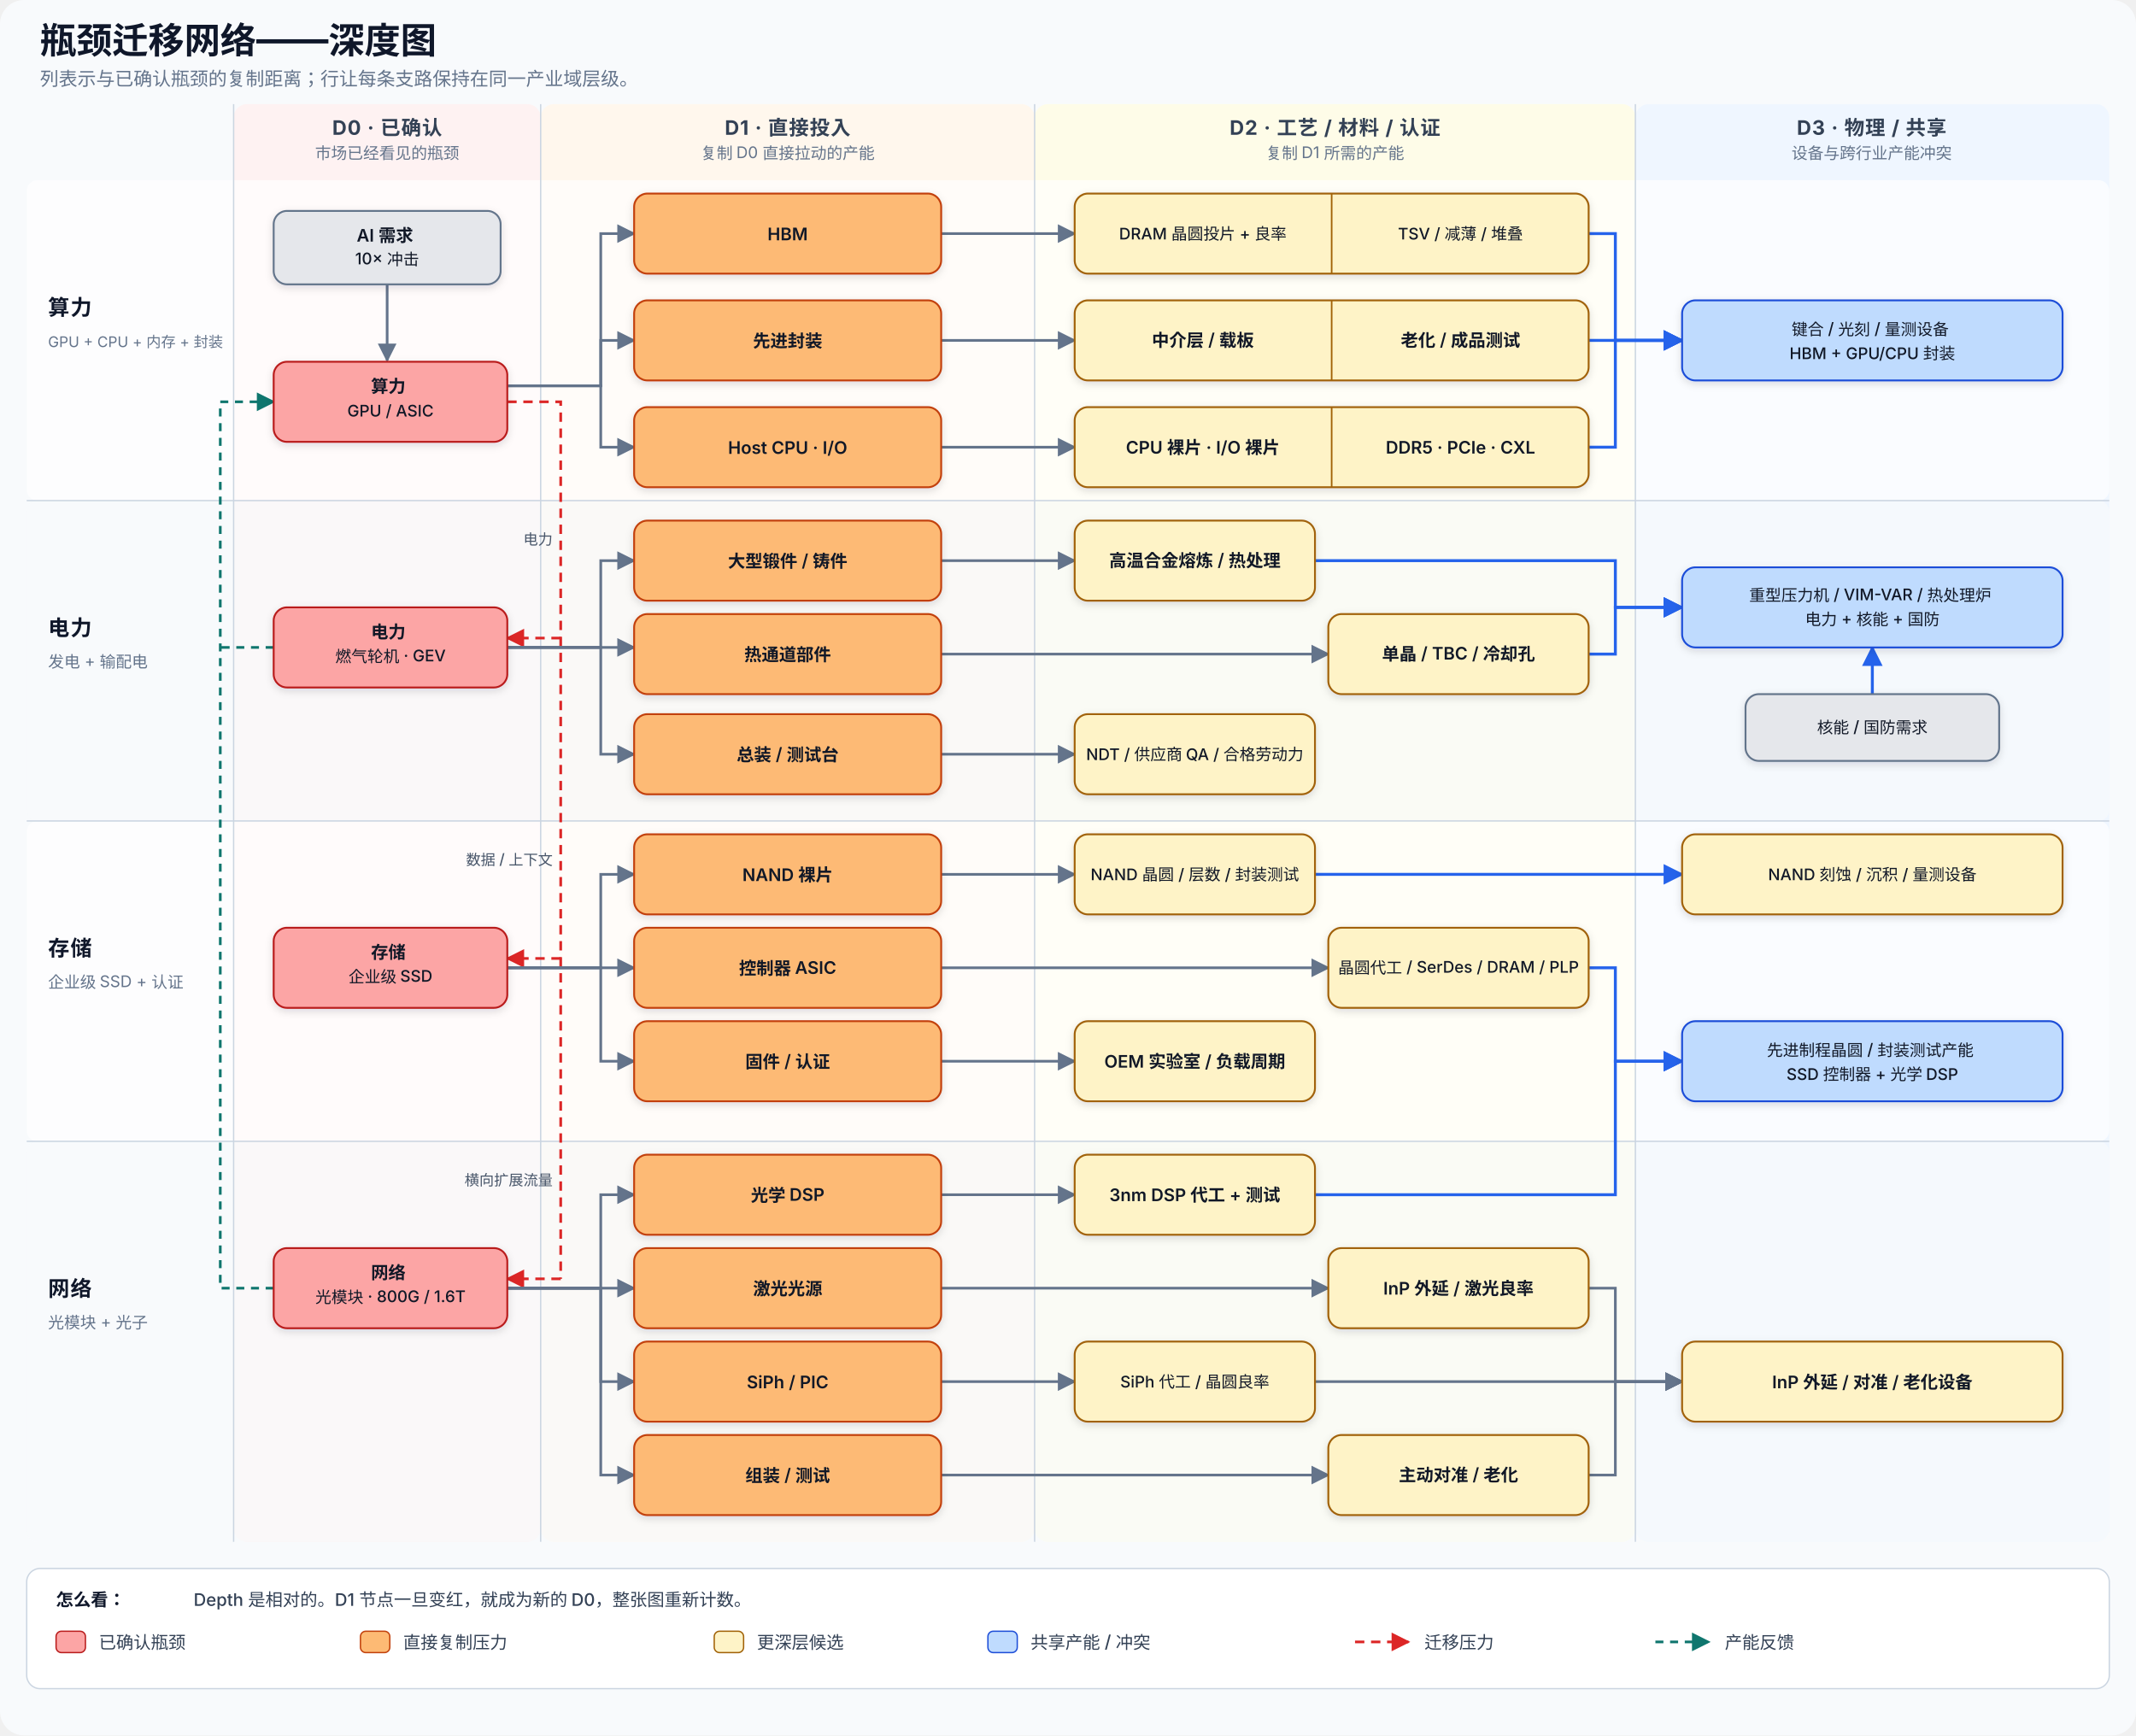
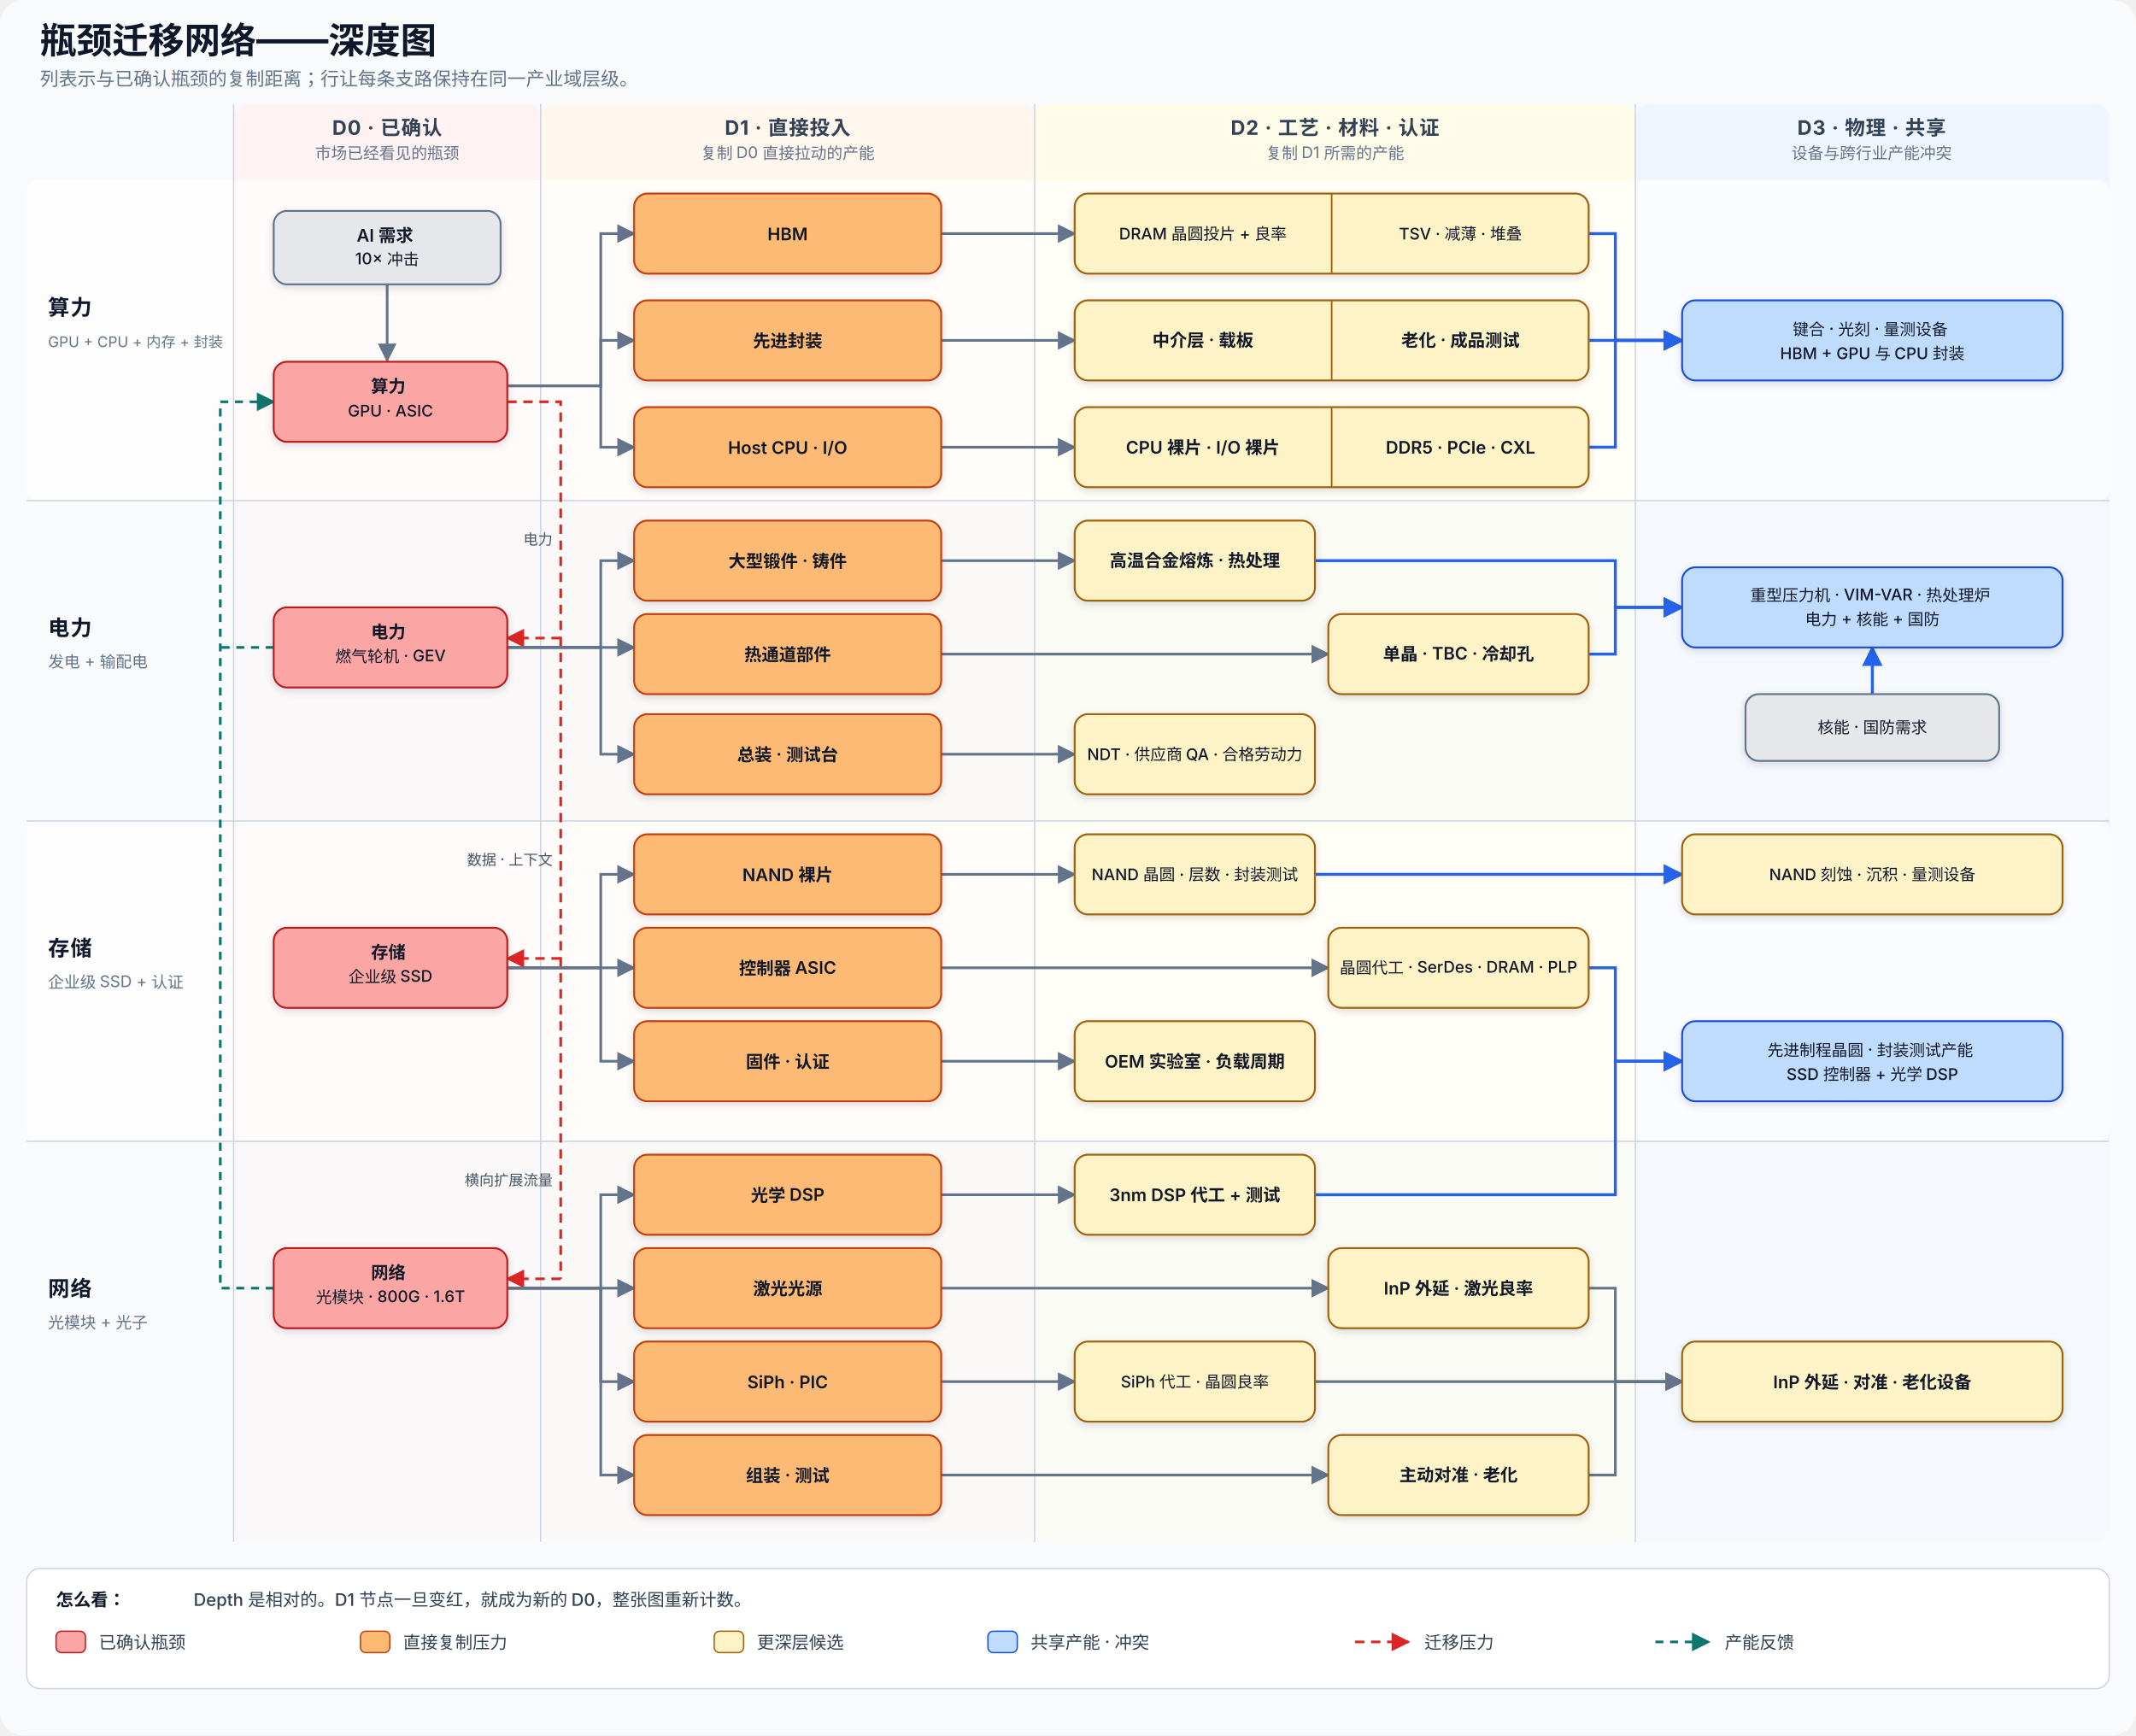
<svg xmlns="http://www.w3.org/2000/svg" width="1600" height="1300" viewBox="0 0 1600 1300" role="img" aria-labelledby="title desc">
  <defs>
    <filter id="shadow" x="-20%" y="-20%" width="140%" height="140%">
      <feDropShadow dx="0" dy="2" stdDeviation="3" flood-color="#0f172a" flood-opacity="0.14" />
    </filter>
    <marker id="arrow" viewBox="0 0 10 10" refX="9" refY="5" markerWidth="7" markerHeight="7" orient="auto-start-reverse">
      <path d="M 0 0 L 10 5 L 0 10 z" fill="#64748b" />
    </marker>
    <marker id="arrow-red" viewBox="0 0 10 10" refX="9" refY="5" markerWidth="7" markerHeight="7" orient="auto-start-reverse">
      <path d="M 0 0 L 10 5 L 0 10 z" fill="#dc2626" />
    </marker>
    <marker id="arrow-blue" viewBox="0 0 10 10" refX="9" refY="5" markerWidth="7" markerHeight="7" orient="auto-start-reverse">
      <path d="M 0 0 L 10 5 L 0 10 z" fill="#2563eb" />
    </marker>
    <marker id="arrow-teal" viewBox="0 0 10 10" refX="9" refY="5" markerWidth="7" markerHeight="7" orient="auto-start-reverse">
      <path d="M 0 0 L 10 5 L 0 10 z" fill="#0f766e" />
    </marker>
    <style>
      .canvas { fill: #f8fafc; }
      .grid { stroke: #cbd5e1; stroke-width: 1; }
      .lane-a { fill: #ffffff; }
      .lane-b { fill: #f8fafc; }
      .depth-0 { fill: #fef2f2; }
      .depth-1 { fill: #fff7ed; }
      .depth-2 { fill: #fefce8; }
      .depth-3 { fill: #eff6ff; }
      .title { font: 700 27px -apple-system, BlinkMacSystemFont, "Segoe UI", sans-serif; fill: #0f172a; }
      .subtitle { font: 400 14px -apple-system, BlinkMacSystemFont, "Segoe UI", sans-serif; fill: #64748b; }
      .depth-label { font: 700 15px -apple-system, BlinkMacSystemFont, "Segoe UI", sans-serif; fill: #334155; letter-spacing: 0.6px; }
      .depth-note { font: 400 12px -apple-system, BlinkMacSystemFont, "Segoe UI", sans-serif; fill: #64748b; }
      .lane-label { font: 700 16px -apple-system, BlinkMacSystemFont, "Segoe UI", sans-serif; fill: #0f172a; letter-spacing: 0.8px; }
      .lane-note { font: 400 12px -apple-system, BlinkMacSystemFont, "Segoe UI", sans-serif; fill: #64748b; }
      .lane-note-compact { font-size: 11px; }
      .node { stroke: #64748b; stroke-width: 1.4; rx: 10; filter: url(#shadow); }
      .confirmed { fill: #fca5a5; stroke: #b91c1c; }
      .direct { fill: #fdba74; stroke: #c2410c; }
      .candidate { fill: #fef3c7; stroke: #a16207; }
      .shared { fill: #bfdbfe; stroke: #1d4ed8; }
      .context { fill: #e5e7eb; stroke: #64748b; }
      .node-text { font: 600 13px -apple-system, BlinkMacSystemFont, "Segoe UI", sans-serif; fill: #111827; text-anchor: middle; }
      .node-small { font: 500 12px -apple-system, BlinkMacSystemFont, "Segoe UI", sans-serif; fill: #111827; text-anchor: middle; }
      .node-center { dominant-baseline: middle; }
      .edge { fill: none; stroke: #64748b; stroke-width: 2; marker-end: url(#arrow); }
      .pressure { fill: none; stroke: #dc2626; stroke-width: 2; stroke-dasharray: 7 5; marker-end: url(#arrow-red); }
      .pressure-trunk { fill: none; stroke: #dc2626; stroke-width: 2; stroke-dasharray: 7 5; }
      .shared-edge { fill: none; stroke: #2563eb; stroke-width: 2.2; marker-end: url(#arrow-blue); }
      .feedback { fill: none; stroke: #0f766e; stroke-width: 2; stroke-dasharray: 6 5; marker-end: url(#arrow-teal); }
      .feedback-trunk { fill: none; stroke: #0f766e; stroke-width: 2; stroke-dasharray: 6 5; }
      .edge-label { font: 500 11px -apple-system, BlinkMacSystemFont, "Segoe UI", sans-serif; fill: #475569; }
      .legend { font: 500 13px -apple-system, BlinkMacSystemFont, "Segoe UI", sans-serif; fill: #334155; }
      .legend-strong { font: 700 13px -apple-system, BlinkMacSystemFont, "Segoe UI", sans-serif; fill: #0f172a; }
    </style>
  </defs>
  <rect class="canvas" width="1600" height="1300" rx="18" />
  <text class="title" x="30" y="40">瓶颈迁移网络——深度图</text>
  <text class="subtitle" x="30" y="64">列表示与已确认瓶颈的复制距离；行让每条支路保持在同一产业域层级。</text>
  <rect class="depth-0" x="175" y="78" width="230" height="1077" rx="10" />
  <rect class="depth-1" x="405" y="78" width="370" height="1077" rx="10" />
  <rect class="depth-2" x="775" y="78" width="450" height="1077" rx="10" />
  <rect class="depth-3" x="1225" y="78" width="355" height="1077" rx="10" />
  <text class="depth-label" x="290" y="101" text-anchor="middle">D0 · 已确认</text>
  <text class="depth-note" x="290" y="119" text-anchor="middle">市场已经看见的瓶颈</text>
  <text class="depth-label" x="590" y="101" text-anchor="middle">D1 · 直接投入</text>
  <text class="depth-note" x="590" y="119" text-anchor="middle">复制 D0 直接拉动的产能</text>
-   <text class="depth-label" x="1000" y="101" text-anchor="middle">D2 · 工艺 / 材料 / 认证</text>
+   <text class="depth-label" x="1000" y="101" text-anchor="middle">D2 · 工艺 · 材料 · 认证</text>
  <text class="depth-note" x="1000" y="119" text-anchor="middle">复制 D1 所需的产能</text>
-   <text class="depth-label" x="1402" y="101" text-anchor="middle">D3 · 物理 / 共享</text>
+   <text class="depth-label" x="1402" y="101" text-anchor="middle">D3 · 物理 · 共享</text>
  <text class="depth-note" x="1402" y="119" text-anchor="middle">设备与跨行业产能冲突</text>
  <rect class="lane-a" x="20" y="135" width="1560" height="240" rx="8" opacity="0.66" />
  <rect class="lane-b" x="20" y="375" width="1560" height="240" rx="8" opacity="0.66" />
  <rect class="lane-a" x="20" y="615" width="1560" height="240" rx="8" opacity="0.66" />
  <rect class="lane-b" x="20" y="855" width="1560" height="300" rx="8" opacity="0.66" />
  <line class="grid" x1="20" y1="375" x2="1580" y2="375" />
  <line class="grid" x1="20" y1="615" x2="1580" y2="615" />
  <line class="grid" x1="20" y1="855" x2="1580" y2="855" />
  <line class="grid" x1="175" y1="78" x2="175" y2="1155" />
  <line class="grid" x1="405" y1="78" x2="405" y2="1155" />
  <line class="grid" x1="775" y1="78" x2="775" y2="1155" />
  <line class="grid" x1="1225" y1="78" x2="1225" y2="1155" />
  <text class="lane-label" x="36" y="236">算力</text>
  <text class="lane-note lane-note-compact" x="36" y="260">GPU + CPU + 内存 + 封装</text>
  <text class="lane-label" x="36" y="476">电力</text>
  <text class="lane-note" x="36" y="500">发电 + 输配电</text>
  <text class="lane-label" x="36" y="716">存储</text>
  <text class="lane-note" x="36" y="740">企业级 SSD + 认证</text>
  <text class="lane-label" x="36" y="971">网络</text>
  <text class="lane-note" x="36" y="995">光模块 + 光子</text>
  <path class="edge" d="M290 213 V270" />
  <path class="pressure-trunk" d="M380 301 H420 V958" />
  <path class="pressure" d="M420 478 H380" />
  <path class="pressure" d="M420 718 H380" />
  <path class="pressure" d="M420 958 H380" />
  <text class="edge-label" x="414" y="408" text-anchor="end">电力</text>
-   <text class="edge-label" x="414" y="648" text-anchor="end">数据 / 上下文</text>
+   <text class="edge-label" x="414" y="648" text-anchor="end">数据 · 上下文</text>
  <text class="edge-label" x="414" y="888" text-anchor="end">横向扩展流量</text>
  <path class="feedback-trunk" d="M205 485 H165 M205 965 H165 V301" />
  <path class="feedback" d="M165 301 H205" />
  <path class="edge" d="M380 289 H450 V175 H475" />
  <path class="edge" d="M380 289 H450 V255 H475" />
  <path class="edge" d="M380 289 H450 V335 H475" />
  <path class="edge" d="M705 175 H805" />
  <path class="edge" d="M705 255 H805" />
  <path class="edge" d="M705 335 H805" />
  <path class="shared-edge" d="M1190 175 H1210 V255 H1260" />
  <path class="shared-edge" d="M1190 255 H1260" />
  <path class="shared-edge" d="M1190 335 H1210 V255 H1260" />
  <path class="edge" d="M380 485 H450 V420 H475" />
  <path class="edge" d="M380 485 H475" />
  <path class="edge" d="M380 485 H450 V565 H475" />
  <path class="edge" d="M705 420 H805" />
  <path class="edge" d="M705 490 H995" />
  <path class="edge" d="M705 565 H805" />
  <path class="shared-edge" d="M985 420 H1210 V455 H1260" />
  <path class="shared-edge" d="M1190 490 H1210 V455 H1260" />
  <path class="shared-edge" d="M1402.5 520 V485" />
  <path class="edge" d="M380 725 H450 V655 H475" />
  <path class="edge" d="M380 725 H475" />
  <path class="edge" d="M380 725 H450 V795 H475" />
  <path class="edge" d="M705 655 H805" />
  <path class="edge" d="M705 725 H995" />
  <path class="edge" d="M705 795 H805" />
  <path class="shared-edge" d="M985 655 H1260" />
  <path class="shared-edge" d="M1190 725 H1210 V795 H1260" />
  <path class="edge" d="M380 965 H450 V895 H475" />
  <path class="edge" d="M380 965 H475" />
  <path class="edge" d="M380 965 H450 V1035 H475" />
  <path class="edge" d="M380 965 H450 V1105 H475" />
  <path class="edge" d="M705 895 H805" />
  <path class="edge" d="M705 965 H995" />
  <path class="edge" d="M705 1035 H805" />
  <path class="edge" d="M705 1105 H995" />
  <path class="shared-edge" d="M985 895 H1210 V795 H1260" />
  <path class="edge" d="M1190 965 H1210 V1035 H1260" />
  <path class="edge" d="M985 1035 H1260" />
  <path class="edge" d="M1190 1105 H1210 V1035 H1260" />
  <rect class="node context" x="205" y="158" width="170" height="55" />
  <text class="node-text" x="290" y="181">
    <tspan x="290">AI 需求</tspan>
    <tspan class="node-small" x="290" dy="17">10× 冲击</tspan>
  </text>
  <rect class="node confirmed" x="205" y="271" width="175" height="60" />
  <text class="node-text" x="292.5" y="294">
    <tspan x="292.5">算力</tspan>
-     <tspan class="node-small" x="292.5" dy="18">GPU / ASIC</tspan>
+     <tspan class="node-small" x="292.5" dy="18">GPU · ASIC</tspan>
  </text>
  <rect class="node confirmed" x="205" y="455" width="175" height="60" />
  <text class="node-text" x="292.5" y="478">
    <tspan x="292.5">电力</tspan>
    <tspan class="node-small" x="292.5" dy="18">燃气轮机 · GEV</tspan>
  </text>
  <rect class="node confirmed" x="205" y="695" width="175" height="60" />
  <text class="node-text" x="292.5" y="718">
    <tspan x="292.5">存储</tspan>
    <tspan class="node-small" x="292.5" dy="18">企业级 SSD</tspan>
  </text>
  <rect class="node confirmed" x="205" y="935" width="175" height="60" />
  <text class="node-text" x="292.5" y="958">
    <tspan x="292.5">网络</tspan>
-     <tspan class="node-small" x="292.5" dy="18">光模块 · 800G / 1.6T</tspan>
+     <tspan class="node-small" x="292.5" dy="18">光模块 · 800G · 1.6T</tspan>
  </text>
  <rect class="node direct" x="475" y="145" width="230" height="60" />
  <text class="node-text" x="590" y="180">HBM</text>
  <rect class="node direct" x="475" y="225" width="230" height="60" />
  <text class="node-text" x="590" y="260">先进封装</text>
  <rect class="node direct" x="475" y="305" width="230" height="60" />
  <text class="node-text" x="590" y="340">Host CPU · I/O</text>
  <rect class="node direct" x="475" y="390" width="230" height="60" />
-   <text class="node-text" x="590" y="425">大型锻件 / 铸件</text>
+   <text class="node-text" x="590" y="425">大型锻件 · 铸件</text>
  <rect class="node direct" x="475" y="460" width="230" height="60" />
  <text class="node-text" x="590" y="495">热通道部件</text>
  <rect class="node direct" x="475" y="535" width="230" height="60" />
-   <text class="node-text" x="590" y="570">总装 / 测试台</text>
+   <text class="node-text" x="590" y="570">总装 · 测试台</text>
  <rect class="node direct" x="475" y="625" width="230" height="60" />
  <text class="node-text" x="590" y="660">NAND 裸片</text>
  <rect class="node direct" x="475" y="695" width="230" height="60" />
  <text class="node-text" x="590" y="730">控制器 ASIC</text>
  <rect class="node direct" x="475" y="765" width="230" height="60" />
-   <text class="node-text" x="590" y="800">固件 / 认证</text>
+   <text class="node-text" x="590" y="800">固件 · 认证</text>
  <rect class="node direct" x="475" y="865" width="230" height="60" />
  <text class="node-text" x="590" y="900">光学 DSP</text>
  <rect class="node direct" x="475" y="935" width="230" height="60" />
  <text class="node-text" x="590" y="970">激光光源</text>
  <rect class="node direct" x="475" y="1005" width="230" height="60" />
-   <text class="node-text" x="590" y="1040">SiPh / PIC</text>
+   <text class="node-text" x="590" y="1040">SiPh · PIC</text>
  <rect class="node direct" x="475" y="1075" width="230" height="60" />
-   <text class="node-text" x="590" y="1110">组装 / 测试</text>
+   <text class="node-text" x="590" y="1110">组装 · 测试</text>
  <rect class="node candidate" x="805" y="145" width="385" height="60" />
  <line x1="997.5" y1="145" x2="997.5" y2="205" stroke="#a16207" stroke-width="1.2" />
  <text class="node-small node-center" x="901" y="175">DRAM 晶圆投片 + 良率</text>
-   <text class="node-small node-center" x="1094" y="175">TSV / 减薄 / 堆叠</text>
+   <text class="node-small node-center" x="1094" y="175">TSV · 减薄 · 堆叠</text>
  <rect class="node candidate" x="805" y="225" width="385" height="60" />
  <line x1="997.5" y1="225" x2="997.5" y2="285" stroke="#a16207" stroke-width="1.2" />
-   <text class="node-text node-center" x="901" y="255">中介层 / 载板</text>
-   <text class="node-text node-center" x="1094" y="255">老化 / 成品测试</text>
+   <text class="node-text node-center" x="901" y="255">中介层 · 载板</text>
+   <text class="node-text node-center" x="1094" y="255">老化 · 成品测试</text>
  <rect class="node candidate" x="805" y="305" width="385" height="60" />
  <line x1="997.5" y1="305" x2="997.5" y2="365" stroke="#a16207" stroke-width="1.2" />
  <text class="node-text node-center" x="901" y="335">CPU 裸片 · I/O 裸片</text>
  <text class="node-text node-center" x="1094" y="335">DDR5 · PCIe · CXL</text>
  <rect class="node candidate" x="805" y="390" width="180" height="60" />
-   <text class="node-text node-center" x="895" y="420">高温合金熔炼 / 热处理</text>
+   <text class="node-text node-center" x="895" y="420">高温合金熔炼 · 热处理</text>
  <rect class="node candidate" x="995" y="460" width="195" height="60" />
-   <text class="node-text node-center" x="1092.5" y="490">单晶 / TBC / 冷却孔</text>
+   <text class="node-text node-center" x="1092.5" y="490">单晶 · TBC · 冷却孔</text>
  <rect class="node candidate" x="805" y="535" width="180" height="60" />
-   <text class="node-small node-center" x="895" y="565">NDT / 供应商 QA / 合格劳动力</text>
+   <text class="node-small node-center" x="895" y="565">NDT · 供应商 QA · 合格劳动力</text>
  <rect class="node candidate" x="805" y="625" width="180" height="60" />
-   <text class="node-small node-center" x="895" y="655">NAND 晶圆 / 层数 / 封装测试</text>
+   <text class="node-small node-center" x="895" y="655">NAND 晶圆 · 层数 · 封装测试</text>
  <rect class="node candidate" x="995" y="695" width="195" height="60" />
-   <text class="node-small node-center" x="1092.5" y="725">晶圆代工 / SerDes / DRAM / PLP</text>
+   <text class="node-small node-center" x="1092.5" y="725">晶圆代工 · SerDes · DRAM · PLP</text>
  <rect class="node candidate" x="805" y="765" width="180" height="60" />
-   <text class="node-text node-center" x="895" y="795">OEM 实验室 / 负载周期</text>
+   <text class="node-text node-center" x="895" y="795">OEM 实验室 · 负载周期</text>
  <rect class="node candidate" x="805" y="865" width="180" height="60" />
  <text class="node-text node-center" x="895" y="895">3nm DSP 代工 + 测试</text>
  <rect class="node candidate" x="995" y="935" width="195" height="60" />
-   <text class="node-text node-center" x="1092.5" y="965">InP 外延 / 激光良率</text>
+   <text class="node-text node-center" x="1092.5" y="965">InP 外延 · 激光良率</text>
  <rect class="node candidate" x="805" y="1005" width="180" height="60" />
-   <text class="node-small node-center" x="895" y="1035">SiPh 代工 / 晶圆良率</text>
+   <text class="node-small node-center" x="895" y="1035">SiPh 代工 · 晶圆良率</text>
  <rect class="node candidate" x="995" y="1075" width="195" height="60" />
-   <text class="node-text node-center" x="1092.5" y="1105">主动对准 / 老化</text>
+   <text class="node-text node-center" x="1092.5" y="1105">主动对准 · 老化</text>
  <rect class="node shared" x="1260" y="225" width="285" height="60" />
  <text class="node-small" x="1402.5" y="251">
-     <tspan x="1402.5">键合 / 光刻 / 量测设备</tspan>
-     <tspan x="1402.5" dy="18">HBM + GPU/CPU 封装</tspan>
+     <tspan x="1402.5">键合 · 光刻 · 量测设备</tspan>
+     <tspan x="1402.5" dy="18">HBM + GPU 与 CPU 封装</tspan>
  </text>
  <rect class="node shared" x="1260" y="425" width="285" height="60" />
  <text class="node-small node-center" x="1402.5">
-     <tspan x="1402.5" y="446">重型压力机 / VIM-VAR / 热处理炉</tspan>
+     <tspan x="1402.5" y="446">重型压力机 · VIM-VAR · 热处理炉</tspan>
    <tspan x="1402.5" y="464">电力 + 核能 + 国防</tspan>
  </text>
  <rect class="node context" x="1307.5" y="520" width="190" height="50" />
-   <text class="node-small node-center" x="1402.5" y="545">核能 / 国防需求</text>
+   <text class="node-small node-center" x="1402.5" y="545">核能 · 国防需求</text>
  <rect class="node candidate" x="1260" y="625" width="285" height="60" />
-   <text class="node-small node-center" x="1402.5" y="655">NAND 刻蚀 / 沉积 / 量测设备</text>
+   <text class="node-small node-center" x="1402.5" y="655">NAND 刻蚀 · 沉积 · 量测设备</text>
  <rect class="node shared" x="1260" y="765" width="285" height="60" />
  <text class="node-small" x="1402.5" y="791">
-     <tspan x="1402.5">先进制程晶圆 / 封装测试产能</tspan>
+     <tspan x="1402.5">先进制程晶圆 · 封装测试产能</tspan>
    <tspan x="1402.5" dy="18">SSD 控制器 + 光学 DSP</tspan>
  </text>
  <rect class="node candidate" x="1260" y="1005" width="285" height="60" />
-   <text class="node-text" x="1402.5" y="1040">InP 外延 / 对准 / 老化设备</text>
+   <text class="node-text" x="1402.5" y="1040">InP 外延 · 对准 · 老化设备</text>
  <rect x="20" y="1175" width="1560" height="90" rx="10" fill="#ffffff" stroke="#cbd5e1" />
  <text class="legend-strong" x="42" y="1203">怎么看：</text>
  <text class="legend" x="145" y="1203">Depth 是相对的。D1 节点一旦变红，就成为新的 D0，整张图重新计数。</text>
  <rect x="42" y="1222" width="22" height="16" rx="4" class="confirmed" />
  <text class="legend" x="74" y="1235">已确认瓶颈</text>
  <rect x="270" y="1222" width="22" height="16" rx="4" class="direct" />
  <text class="legend" x="302" y="1235">直接复制压力</text>
  <rect x="535" y="1222" width="22" height="16" rx="4" class="candidate" />
  <text class="legend" x="567" y="1235">更深层候选</text>
  <rect x="740" y="1222" width="22" height="16" rx="4" class="shared" />
-   <text class="legend" x="772" y="1235">共享产能 / 冲突</text>
+   <text class="legend" x="772" y="1235">共享产能 · 冲突</text>
  <line x1="1015" y1="1230" x2="1055" y2="1230" class="pressure" />
  <text class="legend" x="1067" y="1235">迁移压力</text>
  <line x1="1240" y1="1230" x2="1280" y2="1230" class="feedback" />
  <text class="legend" x="1292" y="1235">产能反馈</text>
</svg>
